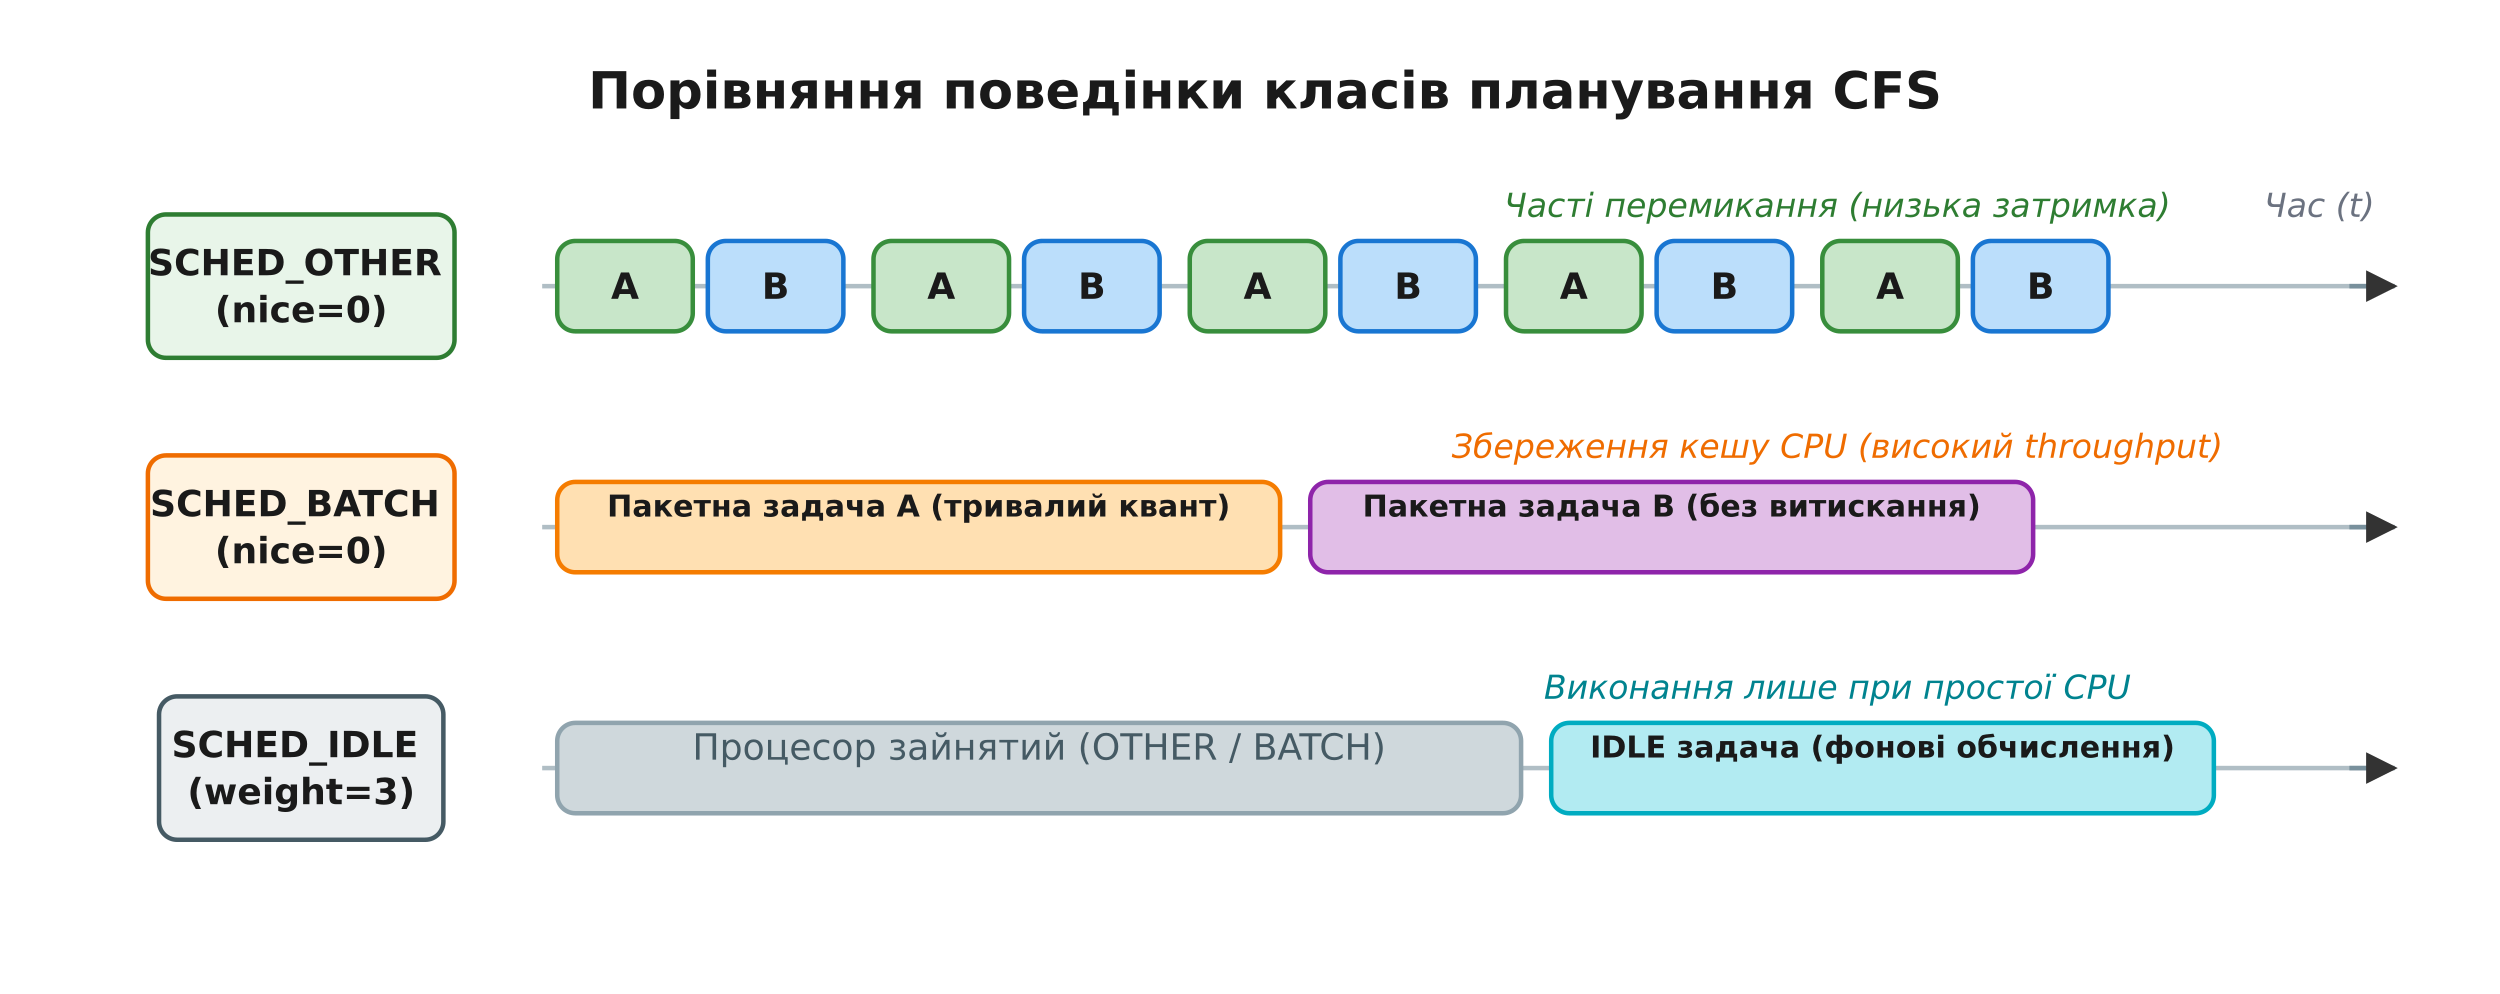
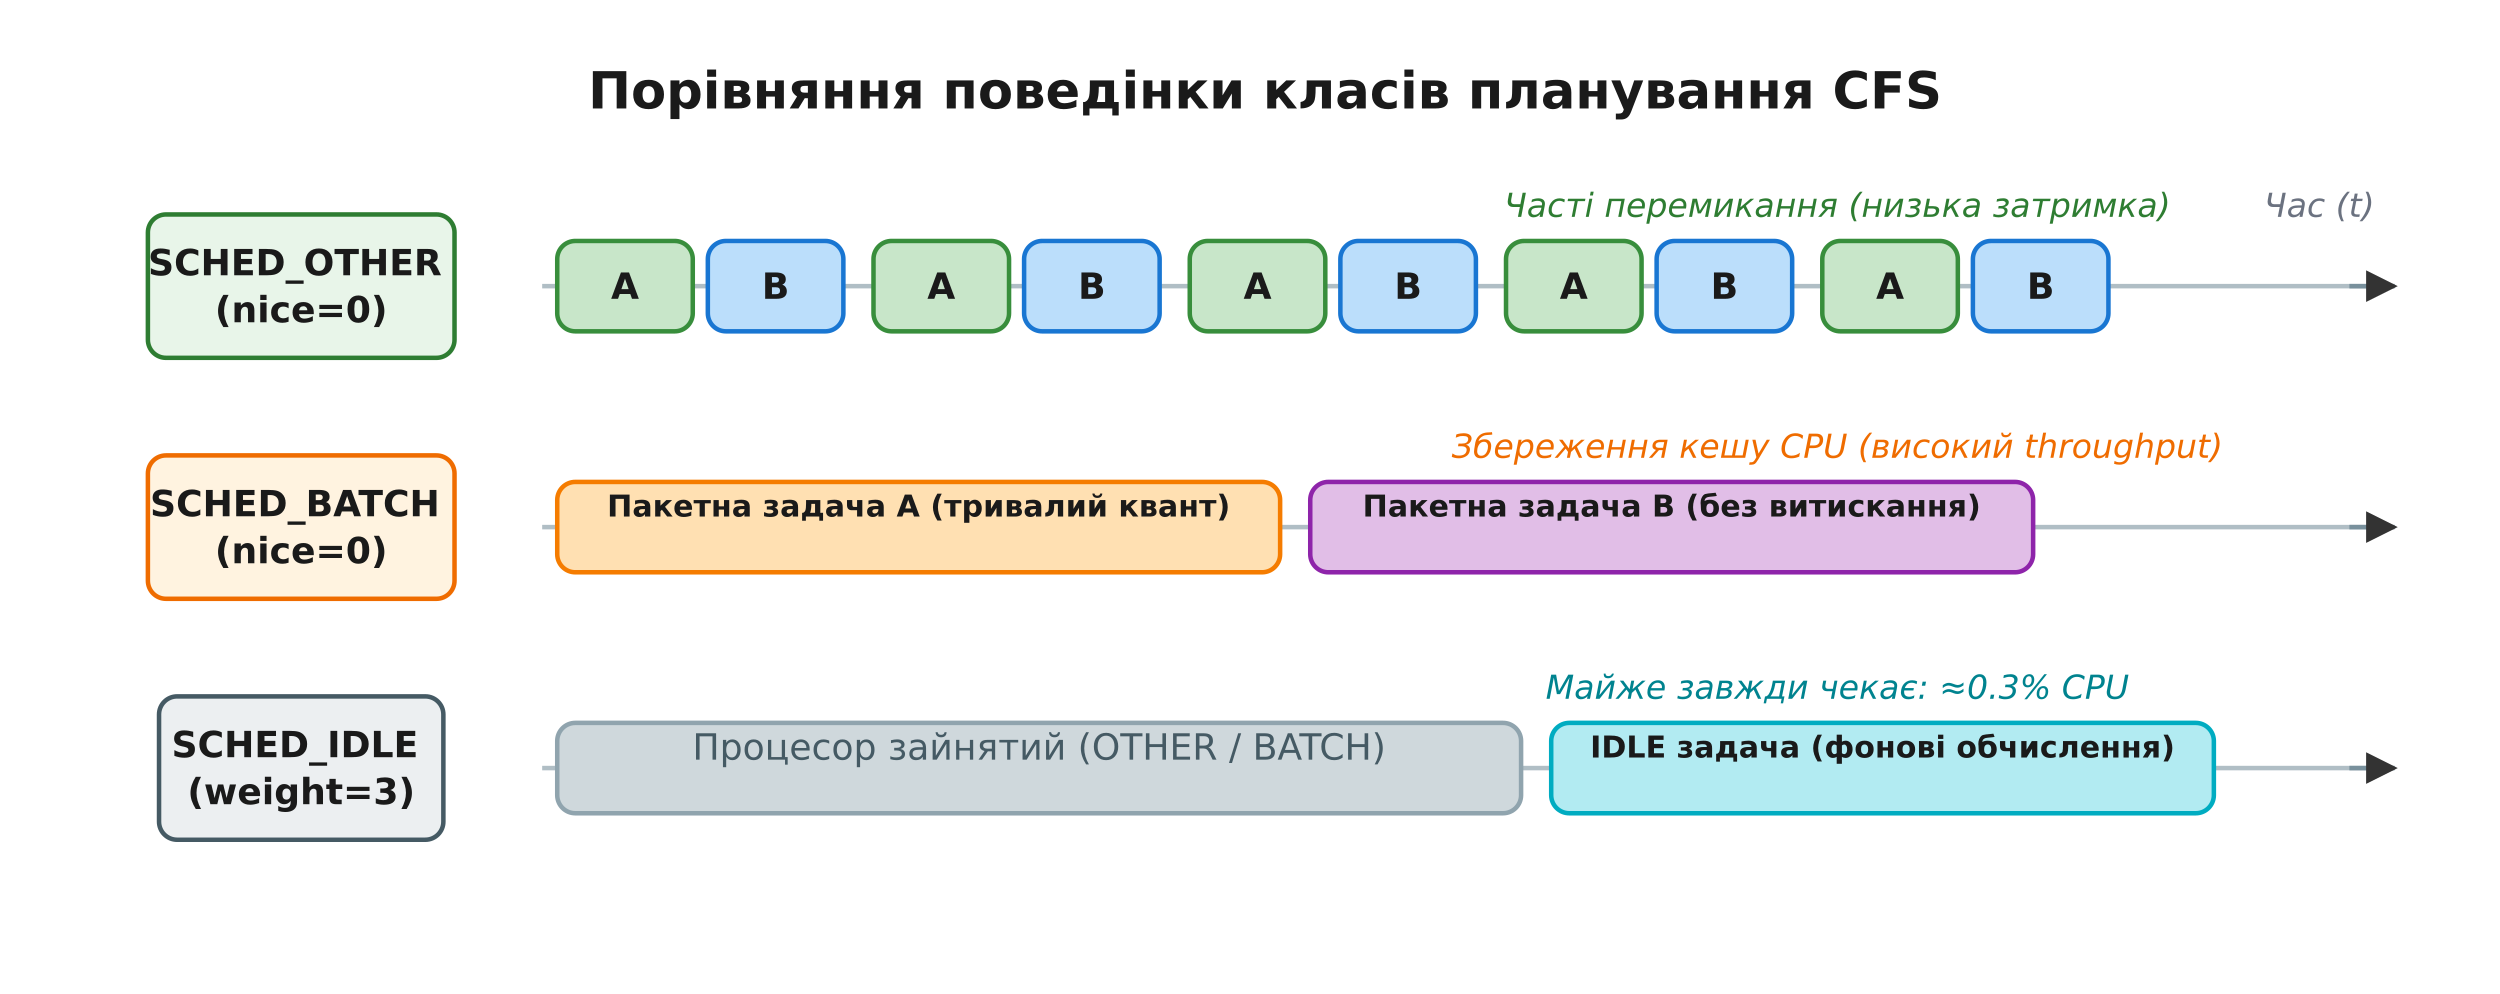
<svg xmlns="http://www.w3.org/2000/svg" viewBox="-10 -10 830 330" font-family="'Segoe UI', 'DejaVu Sans', Arial, sans-serif">
  <rect x="-10" y="-10" width="830" height="330" fill="#ffffff" />
  <defs>
    <marker id="arrow" viewBox="0 0 10 10" refX="9" refY="5" markerWidth="7" markerHeight="7" orient="auto-start-reverse">
      <path d="M0 0 L10 5 L0 10 z" fill="#333333" />
    </marker>
  </defs>
  <text x="410.0" y="26.0" font-family="'Segoe UI', 'DejaVu Sans', Arial, sans-serif" font-size="17" fill="#1a1a1a" text-anchor="middle" font-weight="700">Порівняння поведінки класів планування CFS</text>
  <rect x="39.1" y="61.2" width="101.8" height="47.6" rx="6" fill="#e8f5e9" stroke="#2e7d32" stroke-width="1.5" />
  <text x="90.0" y="81.4" font-family="'Segoe UI', 'DejaVu Sans', Arial, sans-serif" font-size="12" fill="#1a1a1a" text-anchor="middle" font-weight="700">
    <tspan x="90.0" dy="0.0">SCHED_OTHER</tspan>
    <tspan x="90.0" dy="15.6">(nice=0)</tspan>
  </text>
  <rect x="39.1" y="141.2" width="101.8" height="47.6" rx="6" fill="#fff3e0" stroke="#ef6c00" stroke-width="1.5" />
  <text x="90.0" y="161.4" font-family="'Segoe UI', 'DejaVu Sans', Arial, sans-serif" font-size="12" fill="#1a1a1a" text-anchor="middle" font-weight="700">
    <tspan x="90.0" dy="0.0">SCHED_BATCH</tspan>
    <tspan x="90.0" dy="15.6">(nice=0)</tspan>
  </text>
  <rect x="42.8" y="221.2" width="94.4" height="47.6" rx="6" fill="#eceff1" stroke="#455a64" stroke-width="1.5" />
  <text x="90.0" y="241.4" font-family="'Segoe UI', 'DejaVu Sans', Arial, sans-serif" font-size="12" fill="#1a1a1a" text-anchor="middle" font-weight="700">
    <tspan x="90.0" dy="0.0">SCHED_IDLE</tspan>
    <tspan x="90.0" dy="15.6">(weight=3)</tspan>
  </text>
  <line x1="170.0" y1="85.0" x2="780.0" y2="85.0" stroke="#b0bec5" stroke-width="1.5" />
  <line x1="770.0" y1="85.0" x2="785.0" y2="85.0" stroke="#78909c" stroke-width="1.5" marker-end="url(#arrow)" />
  <line x1="170.0" y1="165.0" x2="780.0" y2="165.0" stroke="#b0bec5" stroke-width="1.5" />
  <line x1="770.0" y1="165.0" x2="785.0" y2="165.0" stroke="#78909c" stroke-width="1.5" marker-end="url(#arrow)" />
  <line x1="170.0" y1="245.0" x2="780.0" y2="245.0" stroke="#b0bec5" stroke-width="1.5" />
  <line x1="770.0" y1="245.0" x2="785.0" y2="245.0" stroke="#78909c" stroke-width="1.5" marker-end="url(#arrow)" />
  <text x="760.0" y="62.0" font-family="'Segoe UI', 'DejaVu Sans', Arial, sans-serif" font-size="11" fill="#6b7280" text-anchor="middle" font-style="italic">Час (t)</text>
  <rect x="175.0" y="70.0" width="45.0" height="30.0" rx="6" fill="#c8e6c9" stroke="#388e3c" stroke-width="1.5" />
  <text x="197.5" y="89.2" font-family="'Segoe UI', 'DejaVu Sans', Arial, sans-serif" font-size="12" fill="#1a1a1a" text-anchor="middle" font-weight="700">
    <tspan x="197.5" dy="0.0">A</tspan>
  </text>
  <rect x="225.0" y="70.0" width="45.0" height="30.0" rx="6" fill="#bbdefb" stroke="#1976d2" stroke-width="1.5" />
  <text x="247.5" y="89.2" font-family="'Segoe UI', 'DejaVu Sans', Arial, sans-serif" font-size="12" fill="#1a1a1a" text-anchor="middle" font-weight="700">
    <tspan x="247.5" dy="0.0">B</tspan>
  </text>
  <rect x="280.0" y="70.0" width="45.0" height="30.0" rx="6" fill="#c8e6c9" stroke="#388e3c" stroke-width="1.5" />
  <text x="302.5" y="89.2" font-family="'Segoe UI', 'DejaVu Sans', Arial, sans-serif" font-size="12" fill="#1a1a1a" text-anchor="middle" font-weight="700">
    <tspan x="302.5" dy="0.0">A</tspan>
  </text>
  <rect x="330.0" y="70.0" width="45.0" height="30.0" rx="6" fill="#bbdefb" stroke="#1976d2" stroke-width="1.5" />
  <text x="352.5" y="89.2" font-family="'Segoe UI', 'DejaVu Sans', Arial, sans-serif" font-size="12" fill="#1a1a1a" text-anchor="middle" font-weight="700">
    <tspan x="352.5" dy="0.0">B</tspan>
  </text>
  <rect x="385.0" y="70.0" width="45.0" height="30.0" rx="6" fill="#c8e6c9" stroke="#388e3c" stroke-width="1.5" />
  <text x="407.5" y="89.2" font-family="'Segoe UI', 'DejaVu Sans', Arial, sans-serif" font-size="12" fill="#1a1a1a" text-anchor="middle" font-weight="700">
    <tspan x="407.5" dy="0.0">A</tspan>
  </text>
  <rect x="435.0" y="70.0" width="45.0" height="30.0" rx="6" fill="#bbdefb" stroke="#1976d2" stroke-width="1.5" />
  <text x="457.5" y="89.2" font-family="'Segoe UI', 'DejaVu Sans', Arial, sans-serif" font-size="12" fill="#1a1a1a" text-anchor="middle" font-weight="700">
    <tspan x="457.5" dy="0.0">B</tspan>
  </text>
  <rect x="490.0" y="70.0" width="45.0" height="30.0" rx="6" fill="#c8e6c9" stroke="#388e3c" stroke-width="1.5" />
  <text x="512.5" y="89.2" font-family="'Segoe UI', 'DejaVu Sans', Arial, sans-serif" font-size="12" fill="#1a1a1a" text-anchor="middle" font-weight="700">
    <tspan x="512.5" dy="0.0">A</tspan>
  </text>
  <rect x="540.0" y="70.0" width="45.0" height="30.0" rx="6" fill="#bbdefb" stroke="#1976d2" stroke-width="1.5" />
  <text x="562.5" y="89.2" font-family="'Segoe UI', 'DejaVu Sans', Arial, sans-serif" font-size="12" fill="#1a1a1a" text-anchor="middle" font-weight="700">
    <tspan x="562.5" dy="0.0">B</tspan>
  </text>
  <rect x="595.0" y="70.0" width="45.0" height="30.0" rx="6" fill="#c8e6c9" stroke="#388e3c" stroke-width="1.5" />
  <text x="617.5" y="89.2" font-family="'Segoe UI', 'DejaVu Sans', Arial, sans-serif" font-size="12" fill="#1a1a1a" text-anchor="middle" font-weight="700">
    <tspan x="617.5" dy="0.0">A</tspan>
  </text>
  <rect x="645.0" y="70.0" width="45.0" height="30.0" rx="6" fill="#bbdefb" stroke="#1976d2" stroke-width="1.5" />
  <text x="667.5" y="89.2" font-family="'Segoe UI', 'DejaVu Sans', Arial, sans-serif" font-size="12" fill="#1a1a1a" text-anchor="middle" font-weight="700">
    <tspan x="667.5" dy="0.0">B</tspan>
  </text>
  <text x="600.0" y="62.0" font-family="'Segoe UI', 'DejaVu Sans', Arial, sans-serif" font-size="11" fill="#2e7d32" text-anchor="middle" font-style="italic">Часті перемикання (низька затримка)</text>
  <rect x="175.0" y="150.0" width="240.0" height="30.0" rx="6" fill="#ffe0b2" stroke="#f57c00" stroke-width="1.5" />
  <text x="295.0" y="161.5" font-family="'Segoe UI', 'DejaVu Sans', Arial, sans-serif" font-size="10" fill="#1a1a1a" text-anchor="middle" font-weight="700">
    <tspan x="295.0" dy="0.0">Пакетна задача A (тривалий квант)</tspan>
  </text>
  <rect x="425.0" y="150.0" width="240.0" height="30.0" rx="6" fill="#e1bee7" stroke="#8e24aa" stroke-width="1.5" />
  <text x="545.0" y="161.5" font-family="'Segoe UI', 'DejaVu Sans', Arial, sans-serif" font-size="10" fill="#1a1a1a" text-anchor="middle" font-weight="700">
    <tspan x="545.0" dy="0.0">Пакетна задача B (без витискання)</tspan>
  </text>
  <text x="600.0" y="142.0" font-family="'Segoe UI', 'DejaVu Sans', Arial, sans-serif" font-size="11" fill="#ef6c00" text-anchor="middle" font-style="italic">Збереження кешу CPU (високий throughput)</text>
  <rect x="175.0" y="230.0" width="320.0" height="30.0" rx="6" fill="#cfd8dc" stroke="#90a4ae" stroke-width="1.5" />
  <text x="335.0" y="242.2" font-family="'Segoe UI', 'DejaVu Sans', Arial, sans-serif" font-size="12" fill="#455a64" text-anchor="middle">
    <tspan x="335.0" dy="0.0">Процесор зайнятий (OTHER / BATCH)</tspan>
  </text>
  <rect x="505.0" y="230.0" width="220.0" height="30.0" rx="6" fill="#b2ebf2" stroke="#00acc1" stroke-width="1.5" />
  <text x="615.0" y="241.5" font-family="'Segoe UI', 'DejaVu Sans', Arial, sans-serif" font-size="10" fill="#1a1a1a" text-anchor="middle" font-weight="700">
    <tspan x="615.0" dy="0.0">IDLE задача (фонові обчислення)</tspan>
  </text>
-   <text x="600.0" y="222.0" font-family="'Segoe UI', 'DejaVu Sans', Arial, sans-serif" font-size="11" fill="#00838f" text-anchor="middle" font-style="italic">Виконання лише при простої CPU</text>
+   <text x="600.0" y="222.0" font-family="'Segoe UI', 'DejaVu Sans', Arial, sans-serif" font-size="11" fill="#00838f" text-anchor="middle" font-style="italic">Майже завжди чекає: ≈0.3% CPU</text>
</svg>
